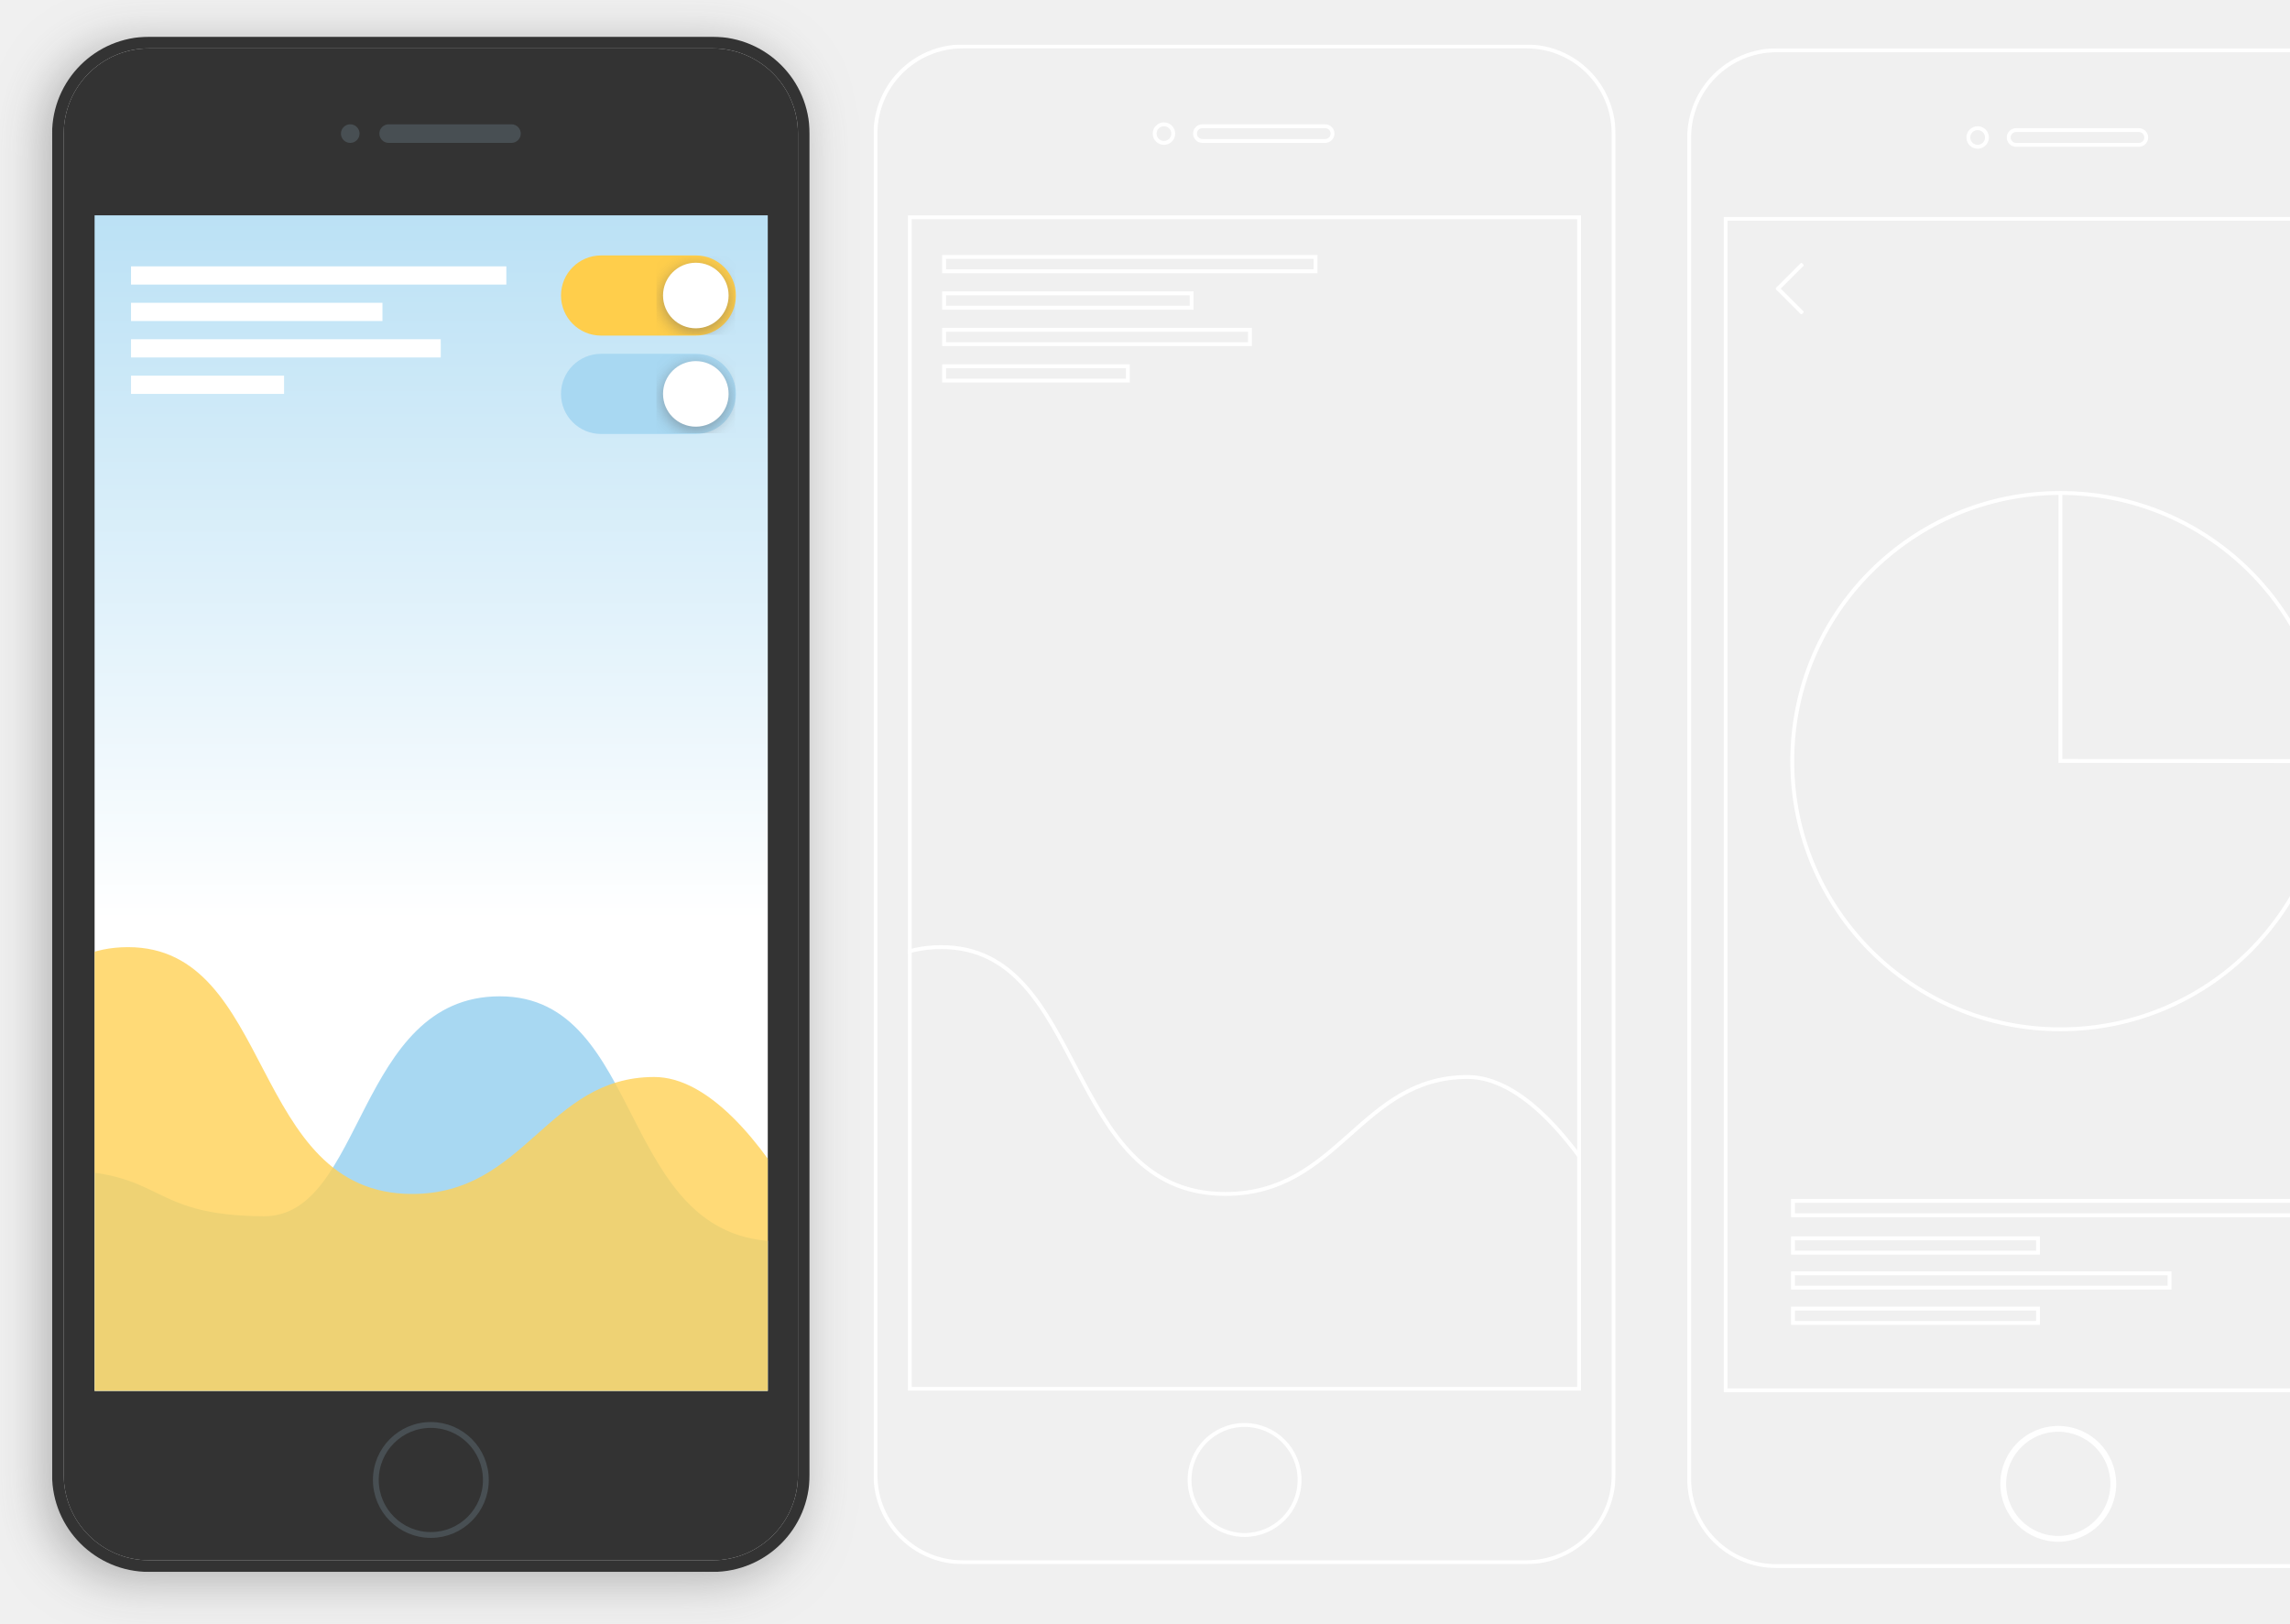
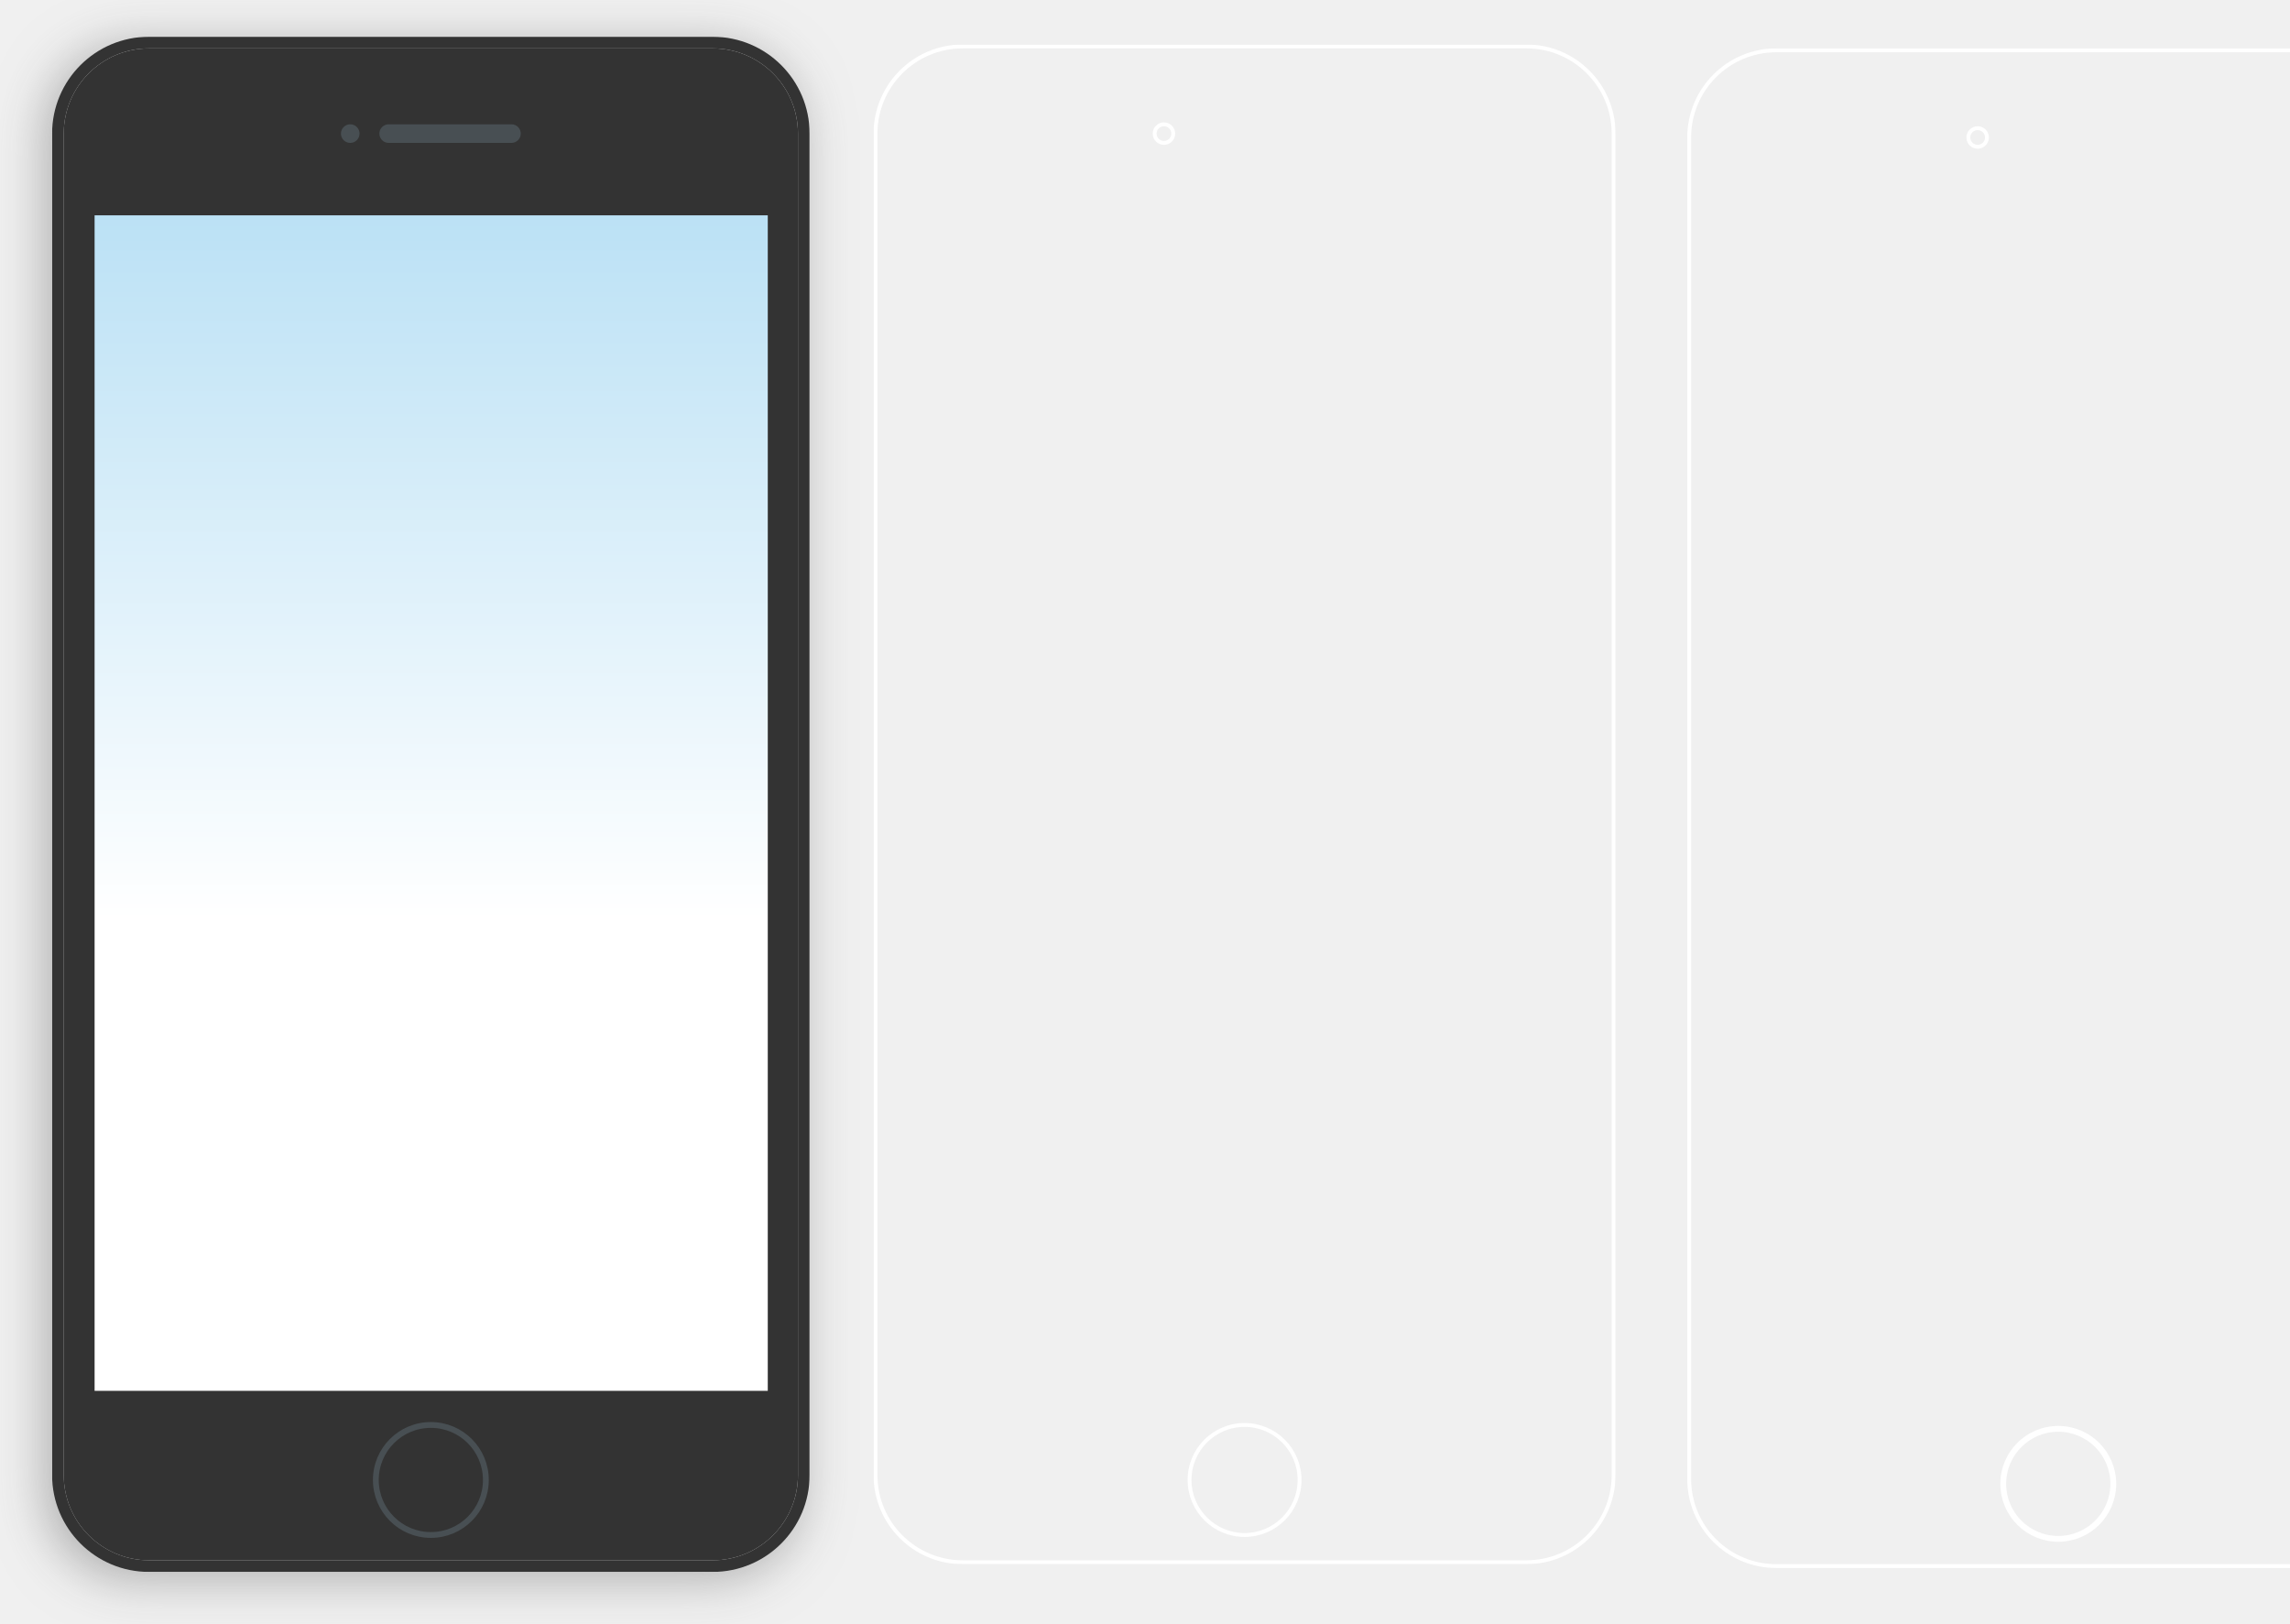
- <svg xmlns="http://www.w3.org/2000/svg" xmlns:xlink="http://www.w3.org/1999/xlink" width="591px" height="419px" viewBox="0 0 591 419" version="1.1">
+ <svg xmlns="http://www.w3.org/2000/svg" xmlns:xlink="http://www.w3.org/1999/xlink" width="591" height="419" viewBox="0 0 591 419">
  <defs>
-     <path d="M0.446,22.48 C0.446,10.334 10.301,0.488 22.438,0.488 L167.948,0.488 C180.094,0.488 189.94,10.329 189.94,22.48 L189.94,368.703 C189.94,380.848 180.085,390.694 167.948,390.694 L22.438,390.694 C10.292,390.694 0.446,380.853 0.446,368.703 L0.446,22.48 Z" id="path-1" />
-     <mask id="mask-2" maskContentUnits="userSpaceOnUse" maskUnits="objectBoundingBox" x="-1" y="-1" width="191.494" height="392.206">
-       <rect x="-0.554" y="-0.512" width="191.494" height="392.206" fill="white" />
-       <use xlink:href="#path-1" fill="black" />
+     <path d="M.446 22.48c0-12.145 9.855-21.991 21.992-21.991h145.51c12.146 0 21.992 9.841 21.992 21.991v346.223c0 12.145-9.855 21.991-21.992 21.991h-145.51c-12.146 0-21.992-9.841-21.992-21.991v-346.223z" id="a" />
+     <mask id="p" x="-1" y="-1" width="191.494" height="392.206">
+       <path fill="#fff" d="M-.554-.512h191.494v392.206h-191.494z" />
+       <use xlink:href="#a" />
    </mask>
-     <rect id="path-3" x="0.298" y="0.574" width="173.734" height="303.388" />
-     <mask id="mask-4" maskContentUnits="userSpaceOnUse" maskUnits="objectBoundingBox" x="0" y="0" width="173.734" height="303.388" fill="white">
-       <use xlink:href="#path-3" />
+     <path id="b" d="M.298.574h173.734v303.388h-173.734z" />
+     <mask x="0" y="0" width="173.734" height="303.388">
+       <use xlink:href="#b" />
    </mask>
-     <mask id="mask-6" maskContentUnits="userSpaceOnUse" maskUnits="objectBoundingBox" x="0" y="0" width="173.734" height="303.388" fill="white">
-       <use xlink:href="#path-3" />
+     <mask id="q" x="0" y="0" width="173.734" height="303.388">
+       <use xlink:href="#b" />
    </mask>
-     <rect id="path-7" x="17.693" y="254.056" width="139" height="4.702" />
-     <mask id="mask-8" maskContentUnits="userSpaceOnUse" maskUnits="objectBoundingBox" x="0" y="0" width="139" height="4.702" fill="white">
-       <use xlink:href="#path-7" />
+     <path id="c" d="M17.693 254.056h139v4.702h-139z" />
+     <mask id="r" x="0" y="0" width="139" height="4.702">
+       <use xlink:href="#c" />
    </mask>
-     <rect id="path-9" x="17.693" y="281.852" width="64.242" height="4.702" />
-     <mask id="mask-10" maskContentUnits="userSpaceOnUse" maskUnits="objectBoundingBox" x="0" y="0" width="64.242" height="4.702" fill="white">
-       <use xlink:href="#path-9" />
+     <path id="d" d="M17.693 281.852h64.242v4.702h-64.242z" />
+     <mask id="s" x="0" y="0" width="64.242" height="4.702">
+       <use xlink:href="#d" />
    </mask>
-     <rect id="path-11" x="17.693" y="263.719" width="64.242" height="4.702" />
-     <mask id="mask-12" maskContentUnits="userSpaceOnUse" maskUnits="objectBoundingBox" x="0" y="0" width="64.242" height="4.702" fill="white">
-       <use xlink:href="#path-11" />
+     <path id="e" d="M17.693 263.719h64.242v4.702h-64.242z" />
+     <mask id="t" x="0" y="0" width="64.242" height="4.702">
+       <use xlink:href="#e" />
    </mask>
-     <rect id="path-13" x="17.693" y="272.743" width="98.185" height="4.702" />
-     <mask id="mask-14" maskContentUnits="userSpaceOnUse" maskUnits="objectBoundingBox" x="0" y="0" width="98.185" height="4.702" fill="white">
-       <use xlink:href="#path-13" />
+     <path id="f" d="M17.693 272.743h98.185v4.702h-98.185z" />
+     <mask id="u" x="0" y="0" width="98.185" height="4.702">
+       <use xlink:href="#f" />
    </mask>
-     <rect id="path-15" x="81.906" y="20.08" width="36.491" height="4.801" rx="2.401" />
-     <mask id="mask-16" maskContentUnits="userSpaceOnUse" maskUnits="objectBoundingBox" x="0" y="0" width="36.491" height="4.801" fill="white">
-       <use xlink:href="#path-15" />
+     <rect id="g" x="81.906" y="20.08" width="36.491" height="4.801" rx="2.401" />
+     <mask id="w" x="0" y="0" width="36.491" height="4.801">
+       <use xlink:href="#g" />
    </mask>
-     <rect id="path-17" x="0.446" y="0.488" width="189.494" height="390.206" rx="22" />
-     <mask id="mask-18" maskContentUnits="userSpaceOnUse" maskUnits="objectBoundingBox" x="-1" y="-1" width="191.494" height="392.206">
-       <rect x="-0.554" y="-0.512" width="191.494" height="392.206" fill="white" />
-       <use xlink:href="#path-17" fill="black" />
+     <rect id="h" x=".446" y=".488" width="189.494" height="390.206" rx="22" />
+     <mask id="x" x="-1" y="-1" width="191.494" height="392.206">
+       <path fill="#fff" d="M-.554-.512h191.494v392.206h-191.494z" />
+       <use xlink:href="#h" />
    </mask>
-     <rect id="path-19" x="0.606" y="0.189" width="173.734" height="303.388" />
-     <mask id="mask-20" maskContentUnits="userSpaceOnUse" maskUnits="objectBoundingBox" x="0" y="0" width="173.734" height="303.388" fill="white">
-       <use xlink:href="#path-19" />
+     <path id="i" d="M.606.189h173.734v303.388h-173.734z" />
+     <mask x="0" y="0" width="173.734" height="303.388">
+       <use xlink:href="#i" />
    </mask>
-     <mask id="mask-22" maskContentUnits="userSpaceOnUse" maskUnits="objectBoundingBox" x="0" y="0" width="173.734" height="303.388" fill="white">
-       <use xlink:href="#path-19" />
+     <mask id="y" x="0" y="0" width="173.734" height="303.388">
+       <use xlink:href="#i" />
    </mask>
-     <rect id="path-23" x="9.456" y="10.427" width="96.861" height="4.702" />
-     <mask id="mask-24" maskContentUnits="userSpaceOnUse" maskUnits="objectBoundingBox" x="0" y="0" width="96.861" height="4.702" fill="white">
-       <use xlink:href="#path-23" />
+     <path id="j" d="M9.456 10.427h96.861v4.702h-96.861z" />
+     <mask id="A" x="0" y="0" width="96.861" height="4.702">
+       <use xlink:href="#j" />
    </mask>
-     <rect id="path-25" x="9.456" y="19.831" width="64.887" height="4.702" />
-     <mask id="mask-26" maskContentUnits="userSpaceOnUse" maskUnits="objectBoundingBox" x="0" y="0" width="64.887" height="4.702" fill="white">
-       <use xlink:href="#path-25" />
+     <path id="k" d="M9.456 19.831h64.887v4.702h-64.887z" />
+     <mask id="B" x="0" y="0" width="64.887" height="4.702">
+       <use xlink:href="#k" />
    </mask>
-     <rect id="path-27" x="9.456" y="38.639" width="48.43" height="4.702" />
-     <mask id="mask-28" maskContentUnits="userSpaceOnUse" maskUnits="objectBoundingBox" x="0" y="0" width="48.43" height="4.702" fill="white">
-       <use xlink:href="#path-27" />
+     <path id="l" d="M9.456 38.639h48.43v4.702h-48.43z" />
+     <mask id="C" x="0" y="0" width="48.43" height="4.702">
+       <use xlink:href="#l" />
    </mask>
-     <rect id="path-29" x="9.456" y="29.235" width="79.933" height="4.702" />
-     <mask id="mask-30" maskContentUnits="userSpaceOnUse" maskUnits="objectBoundingBox" x="0" y="0" width="79.933" height="4.702" fill="white">
-       <use xlink:href="#path-29" />
+     <path id="m" d="M9.456 29.235h79.933v4.702h-79.933z" />
+     <mask id="D" x="0" y="0" width="79.933" height="4.702">
+       <use xlink:href="#m" />
    </mask>
-     <rect id="path-31" x="81.906" y="20.08" width="36.491" height="4.801" rx="2.401" />
-     <mask id="mask-32" maskContentUnits="userSpaceOnUse" maskUnits="objectBoundingBox" x="0" y="0" width="36.491" height="4.801" fill="white">
-       <use xlink:href="#path-31" />
+     <rect id="n" x="81.906" y="20.08" width="36.491" height="4.801" rx="2.401" />
+     <mask id="E" x="0" y="0" width="36.491" height="4.801">
+       <use xlink:href="#n" />
    </mask>
-     <rect id="path-33" x="0.446" y="0.488" width="189.494" height="390.206" rx="22" />
-     <filter x="-50%" y="-50%" width="200%" height="200%" filterUnits="objectBoundingBox" id="filter-34">
+     <rect id="o" x=".446" y=".488" width="189.494" height="390.206" rx="22" />
+     <filter x="-50%" y="-50%" width="200%" height="200%" filterUnits="objectBoundingBox" id="F">
      <feMorphology radius="3" operator="dilate" in="SourceAlpha" result="shadowSpreadOuter1" />
      <feOffset dx="-2" dy="2" in="shadowSpreadOuter1" result="shadowOffsetOuter1" />
      <feGaussianBlur stdDeviation="6.5" in="shadowOffsetOuter1" result="shadowBlurOuter1" />
      <feComposite in="shadowBlurOuter1" in2="SourceAlpha" operator="out" result="shadowBlurOuter1" />
-       <feColorMatrix values="0 0 0 0 0.396   0 0 0 0 0.396   0 0 0 0 0.396  0 0 0 0.5 0" type="matrix" in="shadowBlurOuter1" />
+       <feColorMatrix values="0 0 0 0 0.396 0 0 0 0 0.396 0 0 0 0 0.396 0 0 0 0.5 0" in="shadowBlurOuter1" />
    </filter>
-     <mask id="mask-35" maskContentUnits="userSpaceOnUse" maskUnits="objectBoundingBox" x="-3" y="-3" width="195.494" height="396.206">
-       <rect x="-2.554" y="-2.512" width="195.494" height="396.206" fill="white" />
-       <use xlink:href="#path-33" fill="black" />
+     <mask id="G" x="-3" y="-3" width="195.494" height="396.206">
+       <path fill="#fff" d="M-2.554-2.512h195.494v396.206h-195.494z" />
+       <use xlink:href="#o" />
    </mask>
-     <linearGradient x1="50%" y1="0%" x2="50%" y2="59.915%" id="linearGradient-36">
+     <linearGradient x1="50%" y1="0%" x2="50%" y2="59.915%" id="I">
      <stop stop-color="#BBE1F5" offset="0%" />
-       <stop stop-color="#FFFFFF" offset="100%" />
+       <stop stop-color="#fff" offset="100%" />
    </linearGradient>
-     <rect id="path-37" x="0.606" y="0.189" width="173.734" height="303.388" />
-     <path d="M155.77,29.348 C160.445,29.348 164.234,25.559 164.234,20.884 C164.234,16.21 160.445,12.421 155.77,12.421 C151.096,12.421 147.307,16.21 147.307,20.884 C147.307,25.559 151.096,29.348 155.77,29.348 Z" id="path-39" />
-     <filter x="-50%" y="-50%" width="200%" height="200%" filterUnits="objectBoundingBox" id="filter-40">
-       <feOffset dx="0" dy="1" in="SourceAlpha" result="shadowOffsetOuter1" />
+     <path id="H" d="M.606.189h173.734v303.388h-173.734z" />
+     <path d="M155.77 29.348c4.674 0 8.464-3.789 8.464-8.464 0-4.674-3.789-8.464-8.464-8.464-4.674 0-8.464 3.789-8.464 8.464 0 4.674 3.789 8.464 8.464 8.464z" id="L" />
+     <filter x="-50%" y="-50%" width="200%" height="200%" filterUnits="objectBoundingBox" id="K">
+       <feOffset dy="1" in="SourceAlpha" result="shadowOffsetOuter1" />
      <feGaussianBlur stdDeviation="2" in="shadowOffsetOuter1" result="shadowBlurOuter1" />
-       <feColorMatrix values="0 0 0 0 0.348   0 0 0 0 0.348   0 0 0 0 0.348  0 0 0 0.5 0" type="matrix" in="shadowBlurOuter1" />
+       <feColorMatrix values="0 0 0 0 0.348 0 0 0 0 0.348 0 0 0 0 0.348 0 0 0 0.5 0" in="shadowBlurOuter1" />
    </filter>
-     <path d="M155.77,54.738 C160.445,54.738 164.234,50.949 164.234,46.275 C164.234,41.601 160.445,37.811 155.77,37.811 C151.096,37.811 147.307,41.601 147.307,46.275 C147.307,50.949 151.096,54.738 155.77,54.738 Z" id="path-41" />
-     <filter x="-50%" y="-50%" width="200%" height="200%" filterUnits="objectBoundingBox" id="filter-42">
-       <feOffset dx="0" dy="1" in="SourceAlpha" result="shadowOffsetOuter1" />
+     <path d="M155.77 54.738c4.674 0 8.464-3.789 8.464-8.464 0-4.674-3.789-8.464-8.464-8.464-4.674 0-8.464 3.789-8.464 8.464 0 4.674 3.789 8.464 8.464 8.464z" id="N" />
+     <filter x="-50%" y="-50%" width="200%" height="200%" filterUnits="objectBoundingBox" id="M">
+       <feOffset dy="1" in="SourceAlpha" result="shadowOffsetOuter1" />
      <feGaussianBlur stdDeviation="2" in="shadowOffsetOuter1" result="shadowBlurOuter1" />
-       <feColorMatrix values="0 0 0 0 0.348   0 0 0 0 0.348   0 0 0 0 0.348  0 0 0 0.5 0" type="matrix" in="shadowBlurOuter1" />
+       <feColorMatrix values="0 0 0 0 0.348 0 0 0 0 0.348 0 0 0 0 0.348 0 0 0 0.5 0" in="shadowBlurOuter1" />
    </filter>
  </defs>
-   <g id="Page-1" stroke="none" stroke-width="1" fill="none" fill-rule="evenodd">
-     <g id="1" transform="translate(-689, -843)">
-       <g id="Group-15-Copy-3" transform="translate(-1, 700)">
-         <g id="Phones" transform="translate(706, 155)">
-           <g id="PhoneThree" transform="translate(420, 1)">
-             <use id="Rectangle-480" stroke="#FFFFFF" mask="url(#mask-2)" stroke-width="2" xlink:href="#path-1" />
-             <path d="M95.195,384.162 C103.037,384.162 109.393,377.805 109.393,369.964 C109.393,362.122 103.037,355.766 95.195,355.766 C87.354,355.766 80.997,362.122 80.997,369.964 C80.997,377.805 87.354,384.162 95.195,384.162 Z" id="Oval-213" stroke="#FFFFFF" stroke-width="1.5" />
-             <g id="Screen" transform="translate(8.53242, 42.3812)">
-               <mask id="mask-5" fill="white">
-                 <use xlink:href="#path-3" />
-               </mask>
-               <g id="Rectangle-111-Copy-4" stroke="#FFFFFF" mask="url(#mask-4)" stroke-width="2">
-                 <use mask="url(#mask-6)" xlink:href="#path-3" />
-               </g>
-               <g id="Rectangle-124" mask="url(#mask-5)" stroke-width="2" stroke="#FFFFFF">
-                 <use mask="url(#mask-8)" xlink:href="#path-7" />
-               </g>
-               <g id="Rectangle-124-Copy-11" mask="url(#mask-5)" stroke-width="2" stroke="#FFFFFF">
-                 <use mask="url(#mask-10)" xlink:href="#path-9" />
-               </g>
-               <g id="Rectangle-124-Copy-9" mask="url(#mask-5)" stroke-width="2" stroke="#FFFFFF">
-                 <use mask="url(#mask-12)" xlink:href="#path-11" />
-               </g>
-               <g id="Rectangle-124-Copy-10" mask="url(#mask-5)" stroke-width="2" stroke="#FFFFFF">
-                 <use mask="url(#mask-14)" xlink:href="#path-13" />
-               </g>
-               <circle id="Oval-355" stroke="#FFFFFF" mask="url(#mask-5)" transform="translate(87.22034, 141.0595) rotate(-540) translate(-87.22034, -141.0595) " cx="87.22" cy="141.059" r="69.211" />
-               <polyline id="Oval-355-Copy" stroke="#FFFFFF" mask="url(#mask-5)" transform="translate(121.8202, 106.4539) rotate(-540) translate(-121.8202, -106.4539) " points="156.42 141.059 156.431 71.904 87.209 71.848 87.209 71.848" />
-               <path d="M0.858,35.811 L174.525,35.811" id="Line" stroke="#FFFFFF" stroke-linecap="square" mask="url(#mask-5)" />
-               <path d="M14.352,19.085 L20.352,13.085" id="Line" stroke="#FFFFFF" stroke-linecap="square" mask="url(#mask-5)" />
-               <path d="M14.352,19.123 L20.352,25.123" id="Line-Copy-69" stroke="#FFFFFF" stroke-linecap="square" mask="url(#mask-5)" />
-             </g>
-             <use id="Rectangle-480" stroke="#FFFFFF" mask="url(#mask-16)" stroke-width="2" xlink:href="#path-15" />
-             <ellipse id="Oval-212" stroke="#FFFFFF" cx="74.39" cy="22.481" rx="2.401" ry="2.401" />
-           </g>
-           <g id="PhoneTwo" transform="translate(210, 0)">
-             <use id="Rectangle-480" stroke="#FFFFFF" mask="url(#mask-18)" stroke-width="2" xlink:href="#path-17" />
-             <path d="M95.195,384.162 C103.037,384.162 109.393,377.805 109.393,369.964 C109.393,362.122 103.037,355.766 95.195,355.766 C87.354,355.766 80.997,362.122 80.997,369.964 C80.997,377.805 87.354,384.162 95.195,384.162 Z" id="Oval-213" stroke="#FFFFFF" />
-             <g id="Screen" transform="translate(7.692799, 43.3812)">
-               <mask id="mask-21" fill="white">
-                 <use xlink:href="#path-19" />
-               </mask>
-               <g id="Rectangle-111-Copy-4" stroke="#FFFFFF" mask="url(#mask-20)" stroke-width="2">
-                 <use mask="url(#mask-22)" xlink:href="#path-19" />
-               </g>
-               <path d="M15.202,358.625 C117.269,358.625 200.01,333.295 200.01,302.049 C200.01,287.928 172.719,222.576 145.041,222.576 C117.362,222.576 111.864,252.763 82.556,252.763 C40.436,252.763 47.077,189.063 9.236,189.063 C-27.851,189.063 -24.703,246.451 -50.735,246.294 C-81.386,246.109 -75.681,234.413 -104.922,234.413 C-134.162,234.413 -169.606,283.415 -169.606,302.049 C-169.606,333.295 -86.864,358.625 15.202,358.625 Z" id="Oval-5-Copy" stroke="#FFFFFF" mask="url(#mask-21)" />
-               <g id="Rectangle-124" mask="url(#mask-21)" stroke-width="2" stroke="#FFFFFF">
-                 <use mask="url(#mask-24)" xlink:href="#path-23" />
-               </g>
-               <g id="Rectangle-124-Copy-3" mask="url(#mask-21)" stroke-width="2" stroke="#FFFFFF">
-                 <use mask="url(#mask-26)" xlink:href="#path-25" />
-               </g>
-               <g id="Rectangle-124-Copy-7" mask="url(#mask-21)" stroke-width="2" stroke="#FFFFFF">
-                 <use mask="url(#mask-28)" xlink:href="#path-27" />
-               </g>
-               <g id="Rectangle-124-Copy-4" mask="url(#mask-21)" stroke-width="2" stroke="#FFFFFF">
-                 <use mask="url(#mask-30)" xlink:href="#path-29" />
-               </g>
-             </g>
-             <use id="Rectangle-480" stroke="#FFFFFF" mask="url(#mask-32)" stroke-width="2" xlink:href="#path-31" />
-             <ellipse id="Oval-212" stroke="#FFFFFF" cx="74.39" cy="22.481" rx="2.401" ry="2.401" />
-           </g>
-           <g id="PhoneOne">
-             <g id="Rectangle-480">
-               <use fill="black" fill-opacity="1" filter="url(#filter-34)" xlink:href="#path-33" />
-               <use fill="#333333" fill-rule="evenodd" xlink:href="#path-33" />
-               <use stroke="#333333" mask="url(#mask-35)" stroke-width="6" xlink:href="#path-33" />
-             </g>
-             <path d="M95.195,384.162 C103.037,384.162 109.393,377.805 109.393,369.964 C109.393,362.122 103.037,355.766 95.195,355.766 C87.354,355.766 80.997,362.122 80.997,369.964 C80.997,377.805 87.354,384.162 95.195,384.162 Z" id="Oval-213" stroke="#484F53" stroke-width="1.5" />
-             <g id="Sceen" transform="translate(7.806012, 43.38448)">
-               <mask id="mask-38" fill="white">
-                 <use xlink:href="#path-37" />
-               </mask>
-               <use id="Rectangle-111-Copy-4" fill="url(#linearGradient-36)" xlink:href="#path-37" />
-               <polygon id="Rectangle-124" fill="#FFFFFF" mask="url(#mask-38)" points="10.009 13.361 106.87 13.361 106.87 18.063 29.809 18.063 10.009 18.063" />
-               <rect id="Rectangle-124-Copy-3" fill="#FFFFFF" mask="url(#mask-38)" x="10.009" y="22.765" width="64.887" height="4.702" />
-               <rect id="Rectangle-124-Copy-5" fill="#FFFFFF" mask="url(#mask-38)" x="10.009" y="41.573" width="39.497" height="4.702" />
-               <rect id="Rectangle-124-Copy-4" fill="#FFFFFF" mask="url(#mask-38)" x="10.009" y="32.169" width="79.933" height="4.702" />
-               <rect id="Rectangle-110" fill="#FFCE4B" mask="url(#mask-38)" x="120.976" y="10.54" width="45.139" height="20.689" rx="10.344" />
-               <g id="Oval-9" mask="url(#mask-38)">
-                 <use fill="black" fill-opacity="1" filter="url(#filter-40)" xlink:href="#path-39" />
-                 <use fill="#FFFFFF" fill-rule="evenodd" xlink:href="#path-39" />
-               </g>
-               <rect id="Rectangle-110-Copy" fill="#A8D8F2" mask="url(#mask-38)" x="120.976" y="35.931" width="45.139" height="20.689" rx="10.344" />
-               <g id="Oval-9-Copy" mask="url(#mask-38)">
-                 <use fill="black" fill-opacity="1" filter="url(#filter-42)" xlink:href="#path-41" />
-                 <use fill="#FFFFFF" fill-rule="evenodd" xlink:href="#path-41" />
-               </g>
-               <path d="M110.182,370.85 C212.248,370.85 294.99,345.52 294.99,314.274 C294.99,300.153 266.153,234.759 238.475,234.759 C210.796,234.759 206.844,264.988 177.535,264.988 C135.415,264.988 143.019,201.754 105.178,201.754 C68.091,201.754 70.277,258.676 44.244,258.519 C13.594,258.334 19.298,246.638 -9.942,246.638 C-39.183,246.638 -74.626,295.64 -74.626,314.274 C-74.626,345.52 8.115,370.85 110.182,370.85 Z" id="Oval-5" fill="#A8D8F2" mask="url(#mask-38)" />
-               <path d="M15.202,358.625 C117.269,358.625 200.01,333.295 200.01,302.049 C200.01,287.928 172.719,222.576 145.041,222.576 C117.362,222.576 111.864,252.763 82.556,252.763 C40.436,252.763 47.077,189.063 9.236,189.063 C-27.851,189.063 -24.703,246.451 -50.735,246.294 C-81.386,246.109 -75.681,234.413 -104.922,234.413 C-134.162,234.413 -169.606,283.415 -169.606,302.049 C-169.606,333.295 -86.864,358.625 15.202,358.625 Z" id="Oval-5-Copy" fill="#FFD155" opacity="0.8" mask="url(#mask-38)" />
-             </g>
-             <rect id="Rectangle-480" fill="#484F53" x="81.906" y="20.08" width="36.491" height="4.801" rx="2.401" />
-             <ellipse id="Oval-212" fill="#484F53" cx="74.39" cy="22.481" rx="2.401" ry="2.401" />
-           </g>
+   <g fill="none">
+     <g transform="translate(436 13)">
+       <use id="Rectangle-480" stroke="#fff" mask="url(#p)" stroke-width="2" xlink:href="#a" />
+       <path d="M95.195 384.162c7.841 0 14.198-6.357 14.198-14.198s-6.357-14.198-14.198-14.198-14.198 6.357-14.198 14.198 6.357 14.198 14.198 14.198z" id="Oval-213" stroke="#fff" stroke-width="1.5" />
+       <g id="Screen" transform="translate(8.532 42.381)">
+         <mask id="v">
+           <use xlink:href="#b" />
+         </mask>
+         <use mask="url(#q)" xlink:href="#b" id="Rectangle-111-Copy-4" stroke="#fff" stroke-width="2" />
+         <use mask="url(#r)" xlink:href="#c" id="Rectangle-124" stroke-width="2" stroke="#fff" />
+         <use mask="url(#s)" xlink:href="#d" stroke-width="2" stroke="#fff" />
+         <use mask="url(#t)" xlink:href="#e" stroke-width="2" stroke="#fff" />
+         <use mask="url(#u)" xlink:href="#f" stroke-width="2" stroke="#fff" />
+         <circle stroke="#fff" mask="url(#v)" transform="rotate(-540 87.22 141.059)" cx="87.22" cy="141.059" r="69.211" />
+         <path stroke="#fff" mask="url(#v)" d="M87.22 71.849l-.011 69.156 69.223.055" />
+         <path d="M.858 35.811h173.667M14.352 19.085l6-6" stroke="#fff" stroke-linecap="square" mask="url(#v)" />
+         <path d="M14.352 19.123l6 6" stroke="#fff" stroke-linecap="square" mask="url(#v)" />
+       </g>
+       <use id="Rectangle-480" stroke="#fff" mask="url(#w)" stroke-width="2" xlink:href="#g" />
+       <ellipse id="Oval-212" stroke="#fff" cx="74.39" cy="22.481" rx="2.401" ry="2.401" />
+     </g>
+     <g transform="translate(226 12)">
+       <use id="Rectangle-480" stroke="#fff" mask="url(#x)" stroke-width="2" xlink:href="#h" />
+       <path d="M95.195 384.162c7.841 0 14.198-6.357 14.198-14.198s-6.357-14.198-14.198-14.198-14.198 6.357-14.198 14.198 6.357 14.198 14.198 14.198z" id="Oval-213" stroke="#fff" />
+       <g transform="translate(7.693 43.381)">
+         <mask id="z">
+           <use xlink:href="#i" />
+         </mask>
+         <use mask="url(#y)" xlink:href="#i" id="Rectangle-111-Copy-4" stroke="#fff" stroke-width="2" />
+         <path d="M15.202 358.625c102.067 0 184.808-25.33 184.808-56.576 0-14.121-27.291-79.473-54.969-79.473s-33.177 30.187-62.485 30.187c-42.12 0-35.479-63.7-73.319-63.7-37.087 0-33.939 57.388-59.972 57.231-30.651-.185-24.946-11.881-54.187-11.881-29.241 0-64.684 49.003-64.684 67.636 0 31.246 82.741 56.576 184.808 56.576z" id="Oval-5-Copy" stroke="#fff" mask="url(#z)" />
+         <use mask="url(#A)" xlink:href="#j" id="Rectangle-124" stroke-width="2" stroke="#fff" />
+         <use mask="url(#B)" xlink:href="#k" id="Rectangle-124-Copy-3" stroke-width="2" stroke="#fff" />
+         <use mask="url(#C)" xlink:href="#l" stroke-width="2" stroke="#fff" />
+         <use mask="url(#D)" xlink:href="#m" id="Rectangle-124-Copy-4" stroke-width="2" stroke="#fff" />
+       </g>
+       <use id="Rectangle-480" stroke="#fff" mask="url(#E)" stroke-width="2" xlink:href="#n" />
+       <ellipse id="Oval-212" stroke="#fff" cx="74.39" cy="22.481" rx="2.401" ry="2.401" />
+     </g>
+     <g transform="translate(16 12)">
+       <g id="Rectangle-480">
+         <use fill="#000" filter="url(#F)" xlink:href="#o" />
+         <use fill="#333" xlink:href="#o" />
+         <use stroke="#333" mask="url(#G)" stroke-width="6" xlink:href="#o" />
+       </g>
+       <path d="M95.195 384.162c7.841 0 14.198-6.357 14.198-14.198s-6.357-14.198-14.198-14.198-14.198 6.357-14.198 14.198 6.357 14.198 14.198 14.198z" stroke="#484F53" stroke-width="1.5" />
+       <g transform="translate(7.806 43.384)">
+         <mask id="J">
+           <use xlink:href="#H" />
+         </mask>
+         <use fill="url(#I)" xlink:href="#H" />
+         <path fill="#fff" mask="url(#J)" d="M10.009 13.361h96.861v4.702h-96.861z" />
+         <path fill="#fff" mask="url(#J)" d="M10.009 22.765h64.887v4.702h-64.887z" />
+         <path fill="#fff" mask="url(#J)" d="M10.009 41.573h39.497v4.702h-39.497z" />
+         <path fill="#fff" mask="url(#J)" d="M10.009 32.169h79.933v4.702h-79.933z" />
+         <rect fill="#FFCE4B" mask="url(#J)" x="120.976" y="10.54" width="45.139" height="20.689" rx="10.344" />
+         <g mask="url(#J)">
+           <use fill="#000" filter="url(#K)" xlink:href="#L" />
+           <use fill="#fff" xlink:href="#L" />
        </g>
+         <rect fill="#A8D8F2" mask="url(#J)" x="120.976" y="35.931" width="45.139" height="20.689" rx="10.344" />
+         <g mask="url(#J)">
+           <use fill="#000" filter="url(#M)" xlink:href="#N" />
+           <use fill="#fff" xlink:href="#N" />
+         </g>
+         <path d="M110.182 370.85c102.067 0 184.808-25.33 184.808-56.576 0-14.121-28.837-79.515-56.515-79.515s-31.631 30.229-60.939 30.229c-42.12 0-34.517-63.234-72.357-63.234-37.087 0-34.901 56.921-60.934 56.765-30.651-.185-24.946-11.881-54.187-11.881-29.241 0-64.684 49.003-64.684 67.636 0 31.246 82.741 56.576 184.808 56.576z" fill="#A8D8F2" mask="url(#J)" />
+         <path d="M15.202 358.625c102.067 0 184.808-25.33 184.808-56.576 0-14.121-27.291-79.473-54.969-79.473s-33.177 30.187-62.485 30.187c-42.12 0-35.479-63.7-73.319-63.7-37.087 0-33.939 57.388-59.972 57.231-30.651-.185-24.946-11.881-54.187-11.881-29.241 0-64.684 49.003-64.684 67.636 0 31.246 82.741 56.576 184.808 56.576z" fill="#FFD155" opacity=".8" mask="url(#J)" />
      </g>
+       <rect fill="#484F53" x="81.906" y="20.08" width="36.491" height="4.801" rx="2.401" />
+       <ellipse fill="#484F53" cx="74.39" cy="22.481" rx="2.401" ry="2.401" />
    </g>
  </g>
</svg>
